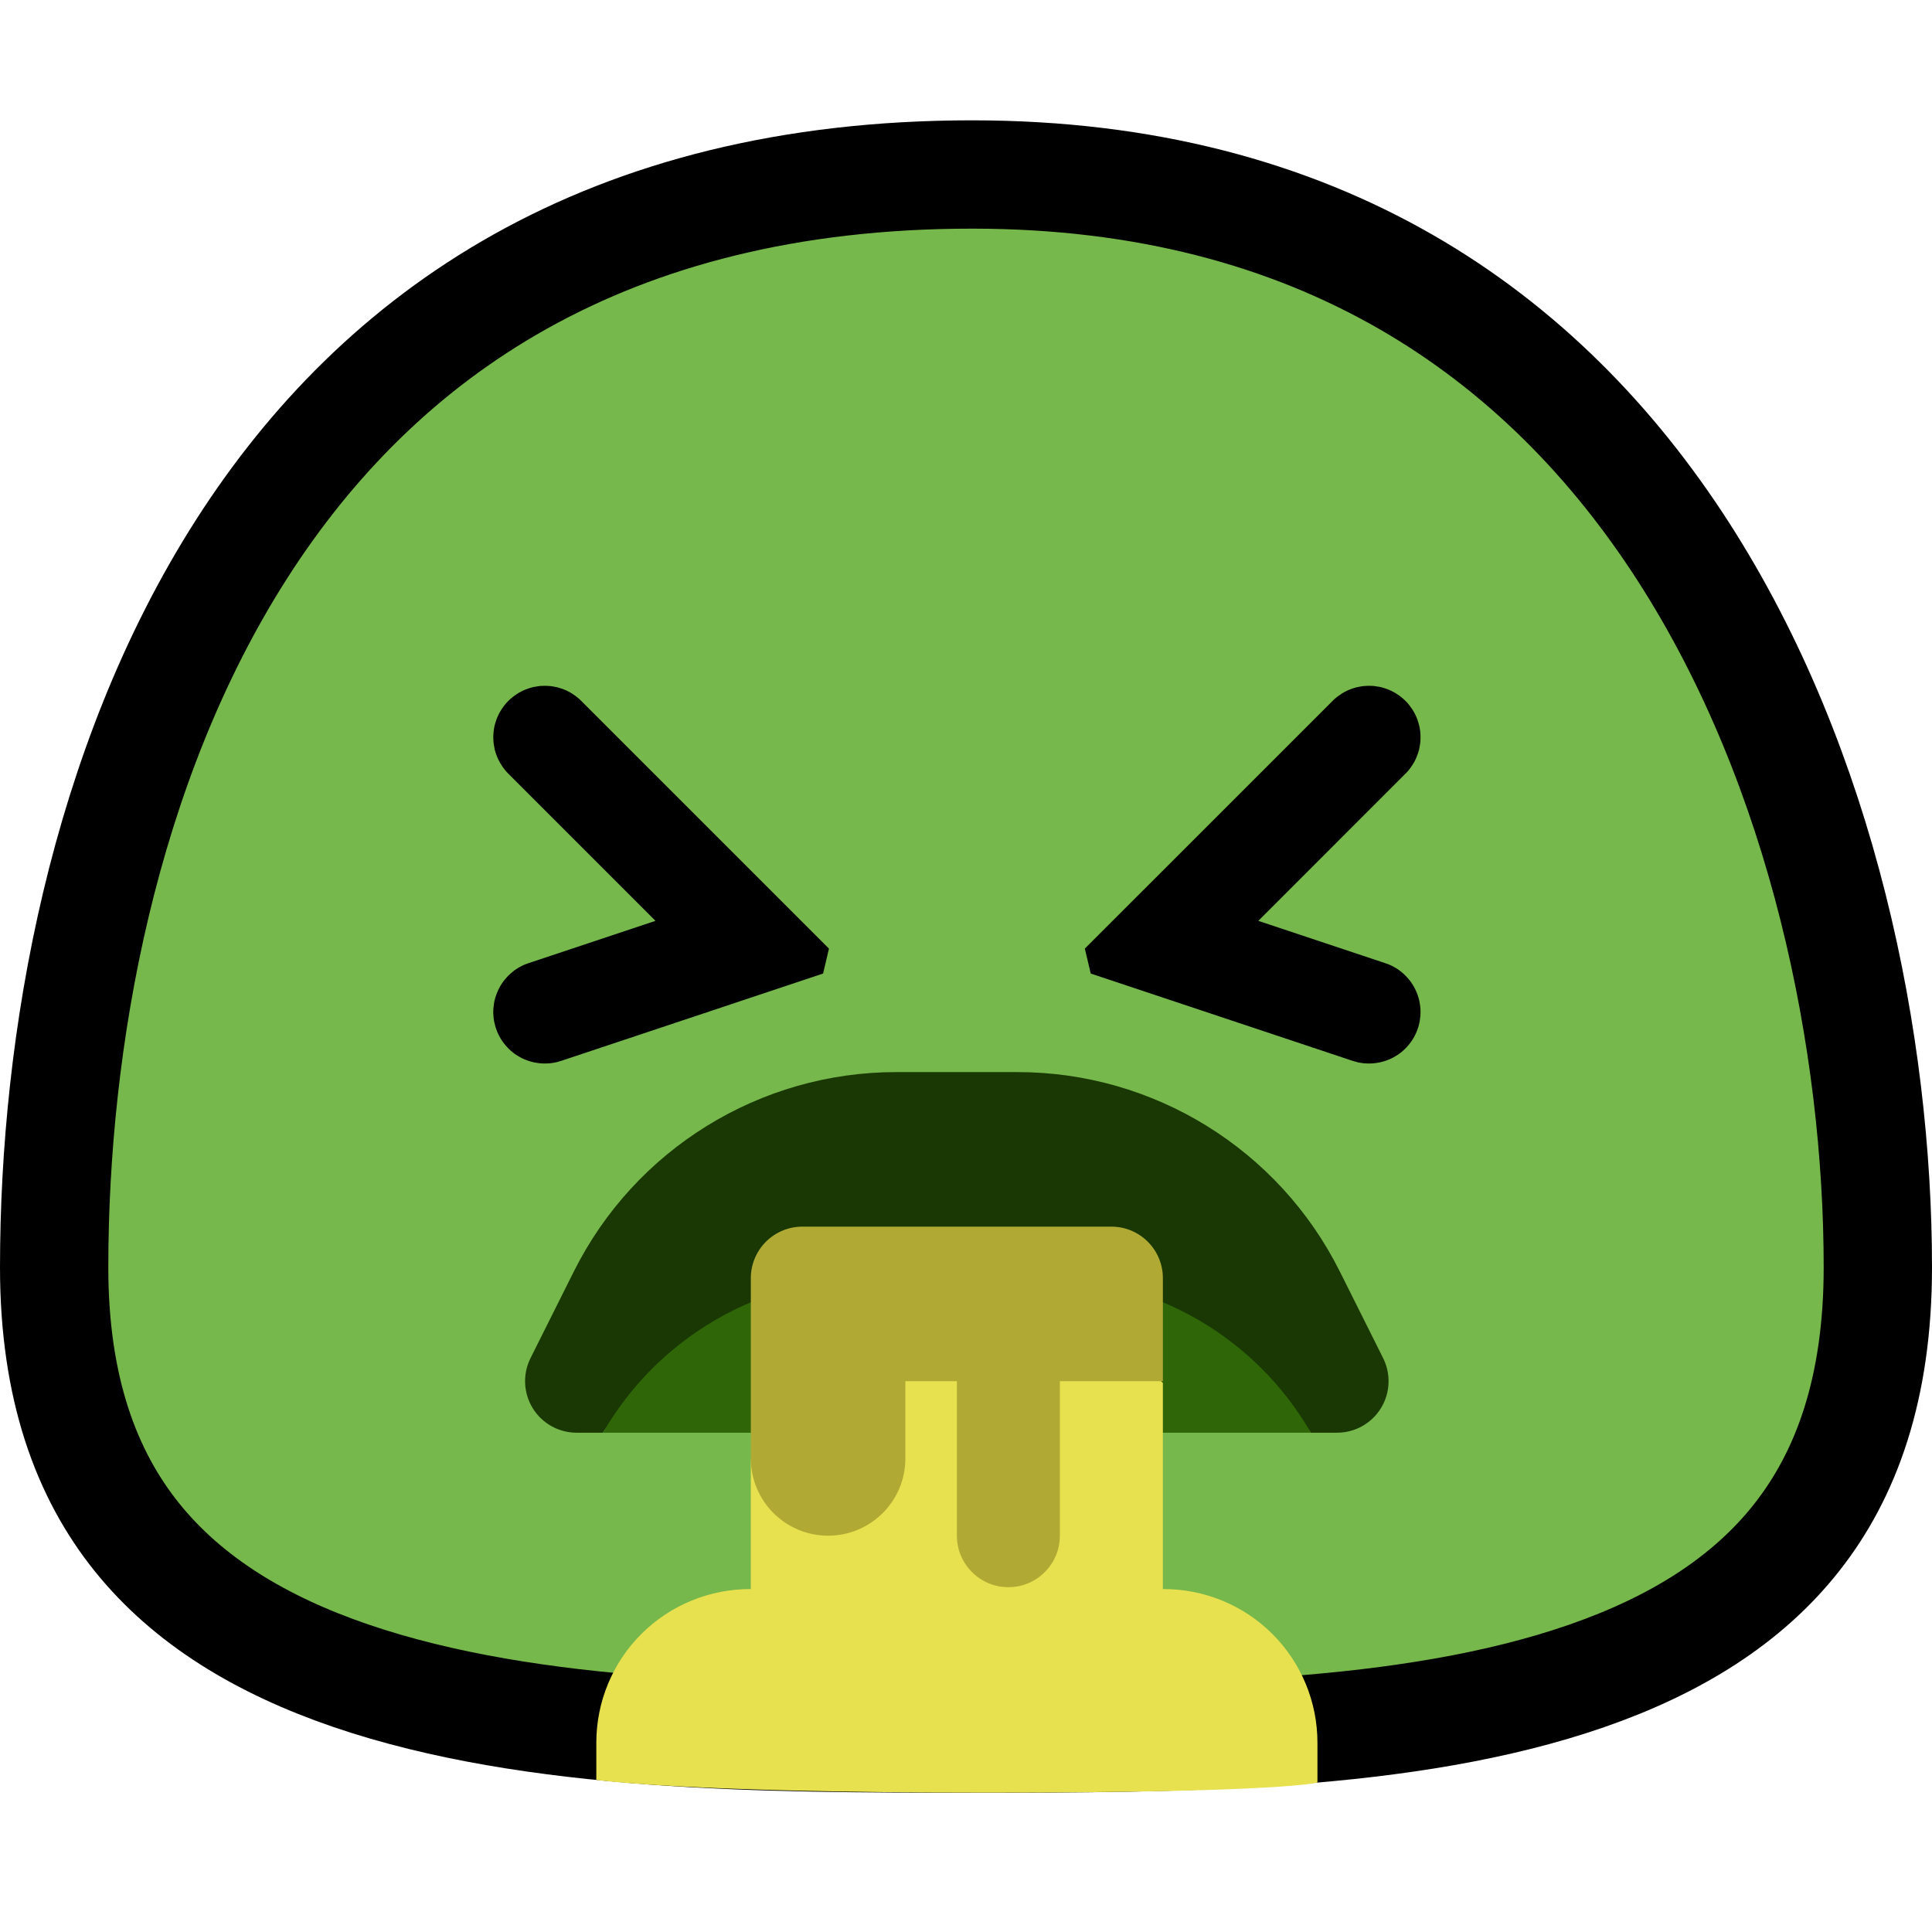
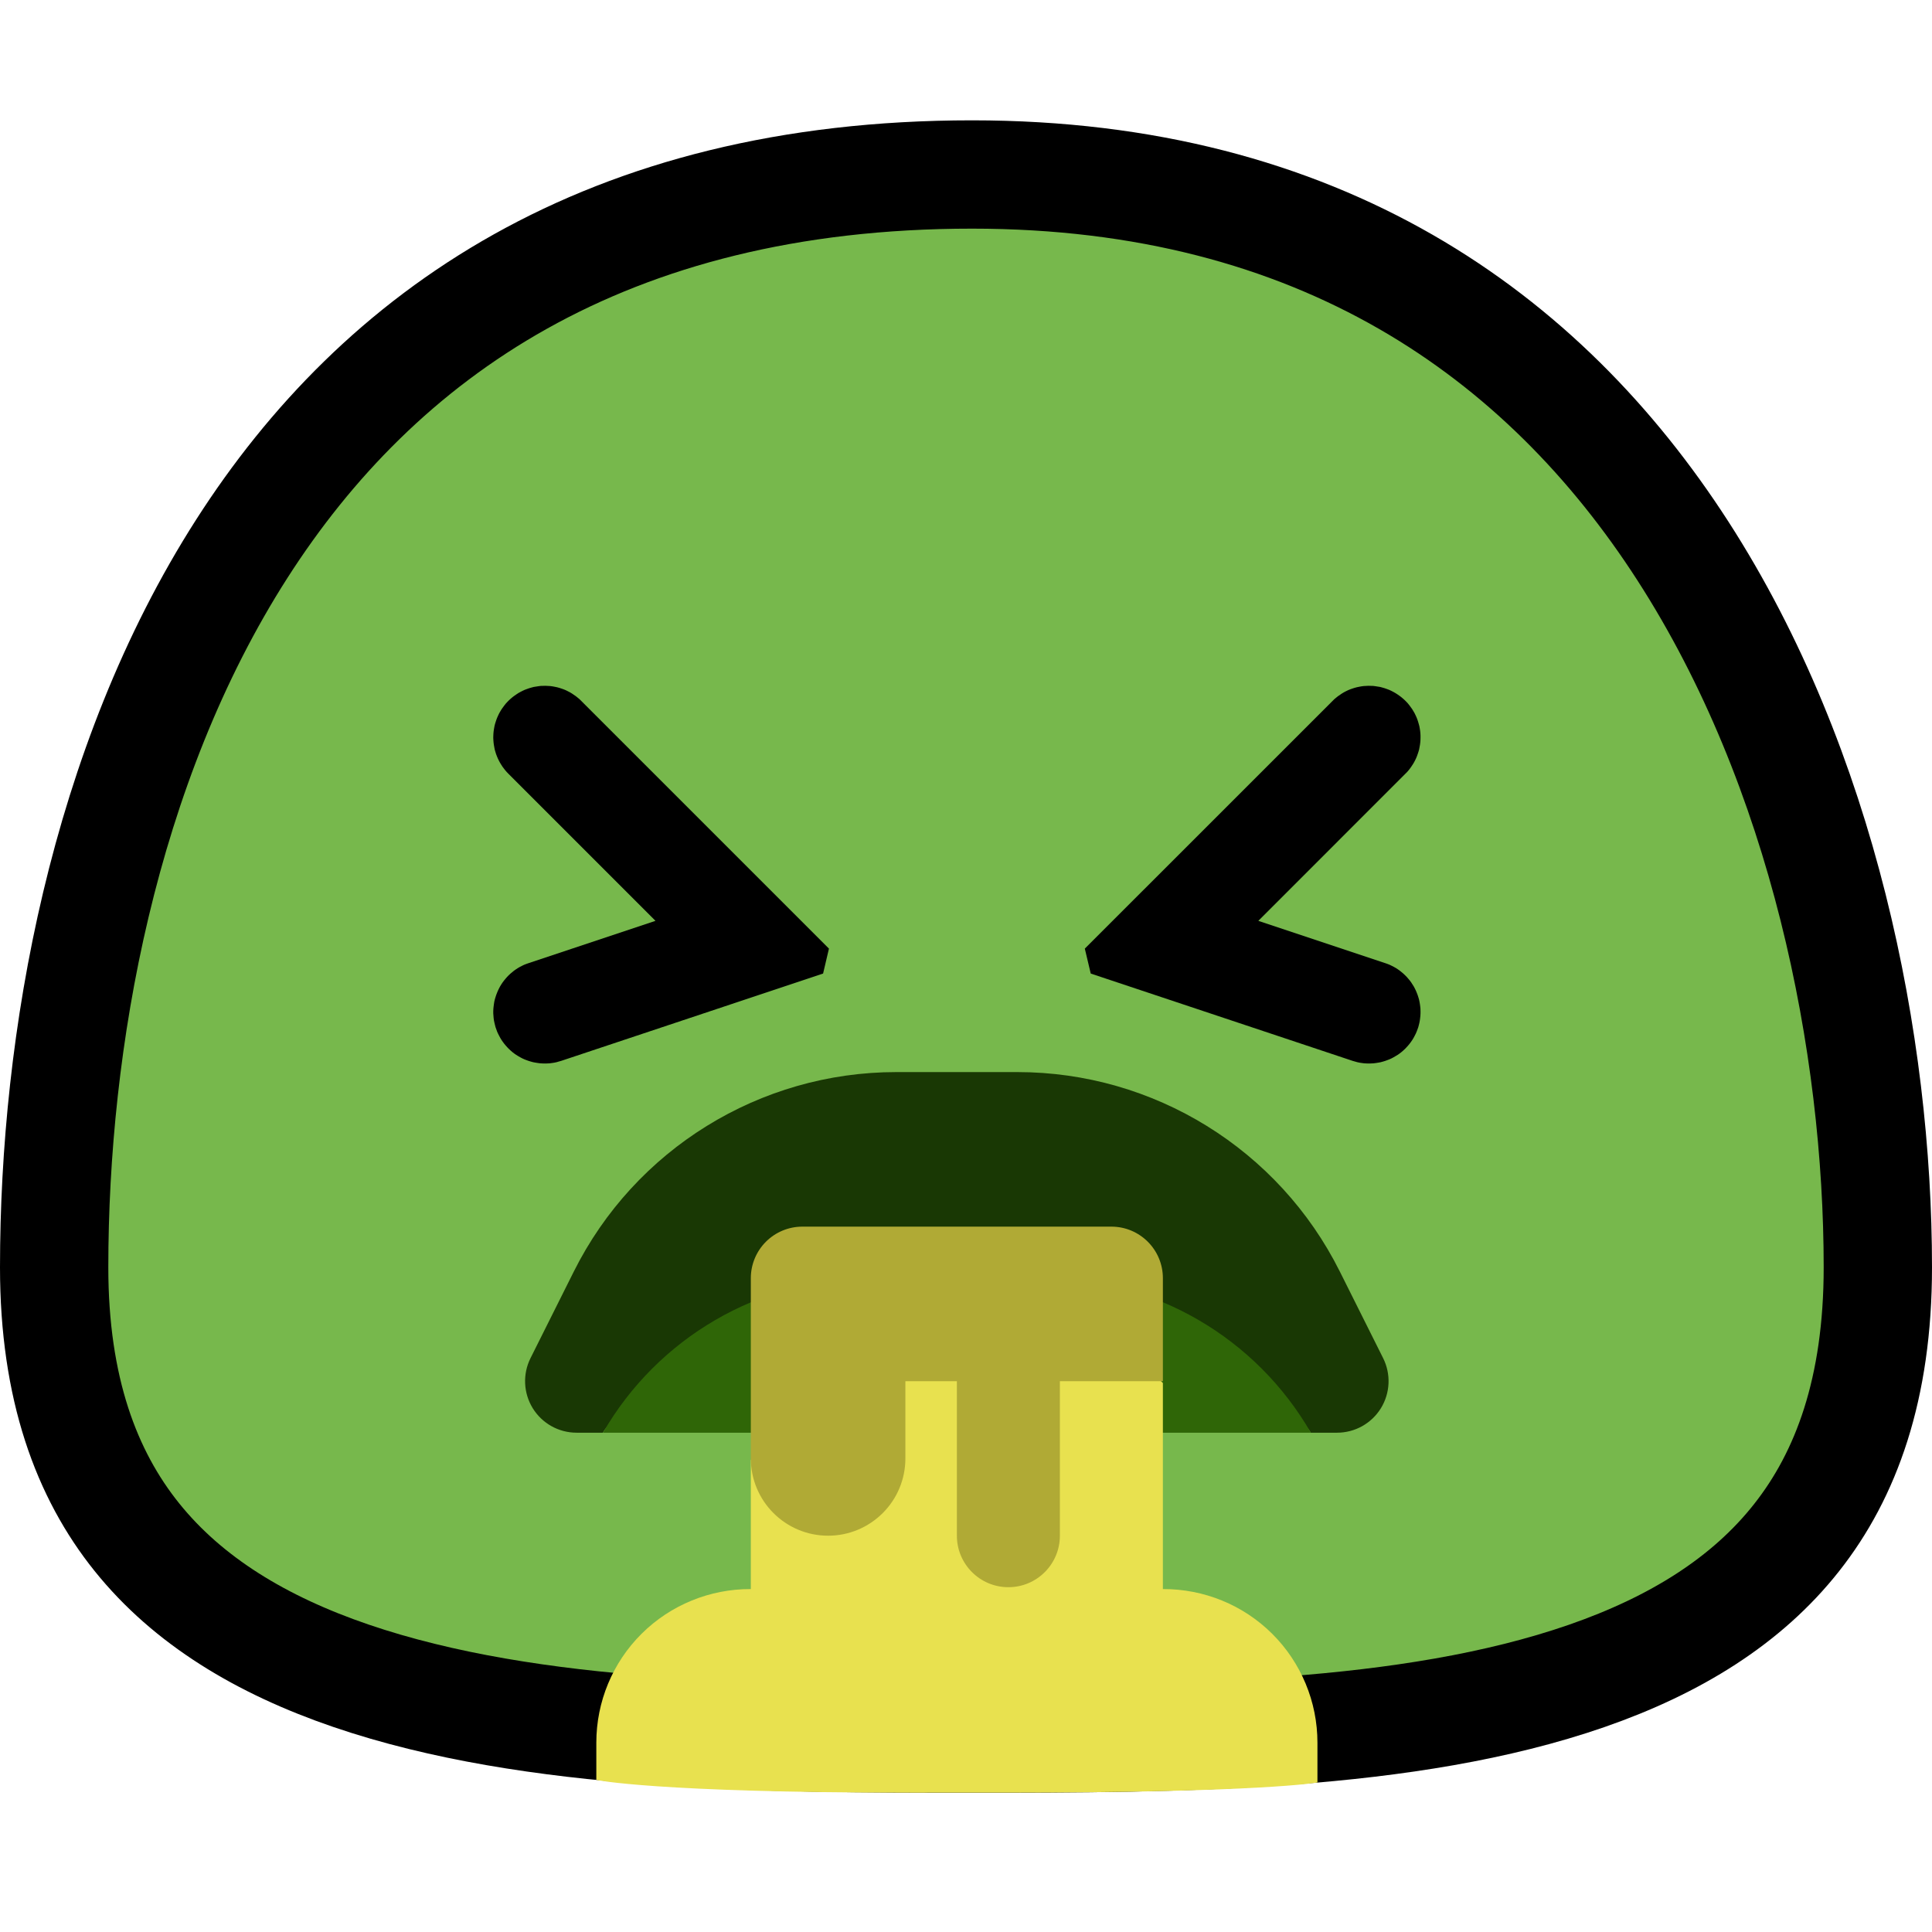
<svg xmlns="http://www.w3.org/2000/svg" width="32" height="32" viewBox="0 0 32 32" fill="none">
  <path d="M31.103 20.992C31.103 23.002 30.578 24.428 29.758 25.467C28.931 26.517 27.742 27.251 26.282 27.758C23.321 28.786 19.51 28.796 16.1 28.796C12.691 28.796 8.827 28.786 5.813 27.756C4.326 27.248 3.112 26.512 2.267 25.46C1.432 24.421 0.897 22.997 0.897 20.992C0.897 17.244 1.704 12.683 4.005 9.089C6.272 5.548 10.018 2.89 16.1 2.89C21.864 2.89 25.569 5.553 27.871 9.121C30.202 12.734 31.103 17.301 31.103 20.992Z" fill="#77B84C" stroke="black" stroke-width="1.794" />
  <path fill-rule="evenodd" clip-rule="evenodd" d="M9.985 23.73H9.55C9.254 23.73 8.98 23.577 8.824 23.325C8.669 23.073 8.655 22.759 8.787 22.495C9 22.069 9.249 21.57 9.505 21.059C10.517 19.035 12.585 17.757 14.846 17.757C15.505 17.757 16.191 17.757 16.85 17.757C19.111 17.757 21.179 19.035 22.191 21.059C22.447 21.57 22.696 22.069 22.909 22.495C23.041 22.759 23.027 23.073 22.872 23.325C22.716 23.577 22.442 23.73 22.146 23.73H21.711C20.81 22.168 10.886 22.168 9.985 23.73Z" fill="#193804" />
  <path fill-rule="evenodd" clip-rule="evenodd" d="M9.987 23.73C10.888 22.168 12.567 21.17 14.421 21.17C15.351 21.17 16.349 21.17 17.279 21.17C19.133 21.17 20.812 22.168 21.712 23.73H9.987Z" fill="#2F6607" />
-   <path fill-rule="evenodd" clip-rule="evenodd" d="M19.261 22.907L18.408 22.054H13.289L12.436 24.187V26.32C12.436 26.32 12.436 26.32 12.435 26.32C11.758 26.317 11.107 26.583 10.627 27.06C10.146 27.538 9.877 28.187 9.877 28.864C9.877 29.424 9.877 29.482 9.877 29.482C9.877 29.482 11.359 29.692 16.341 29.692C21.323 29.692 21.821 29.524 21.821 29.524C21.821 29.524 21.821 29.524 21.821 28.864C21.821 28.187 21.551 27.538 21.071 27.06C20.591 26.583 19.94 26.317 19.262 26.32C19.261 26.32 19.261 26.32 19.261 26.32V22.907Z" fill="#E8E14F" />
+   <path fill-rule="evenodd" clip-rule="evenodd" d="M19.261 22.907L18.408 22.054H13.289L12.436 24.187V26.32C12.436 26.32 12.436 26.32 12.435 26.32C11.758 26.317 11.107 26.583 10.627 27.06C10.146 27.538 9.877 28.187 9.877 28.864C9.877 29.424 9.877 29.482 9.877 29.482C9.877 29.482 10.861 29.692 15.046 29.692C15.405 29.694 12.355 29.692 16.64 29.692C20.924 29.692 21.821 29.524 21.821 29.524C21.821 29.524 21.821 29.524 21.821 28.864C21.821 28.187 21.551 27.538 21.071 27.06C20.591 26.583 19.94 26.317 19.262 26.32C19.261 26.32 19.261 26.32 19.261 26.32V22.907Z" fill="#E8E14F" />
  <path fill-rule="evenodd" clip-rule="evenodd" d="M19.261 21.17C19.261 20.699 18.879 20.317 18.408 20.317C17.097 20.317 14.601 20.317 13.289 20.317C13.063 20.317 12.846 20.407 12.686 20.567C12.526 20.727 12.436 20.944 12.436 21.17C12.436 21.985 12.436 23.224 12.436 24.156C12.436 24.863 13.009 25.436 13.716 25.436C13.717 25.436 13.717 25.436 13.718 25.436C14.056 25.436 14.381 25.301 14.621 25.061C14.861 24.822 14.996 24.497 14.996 24.158C14.996 23.517 14.996 22.877 14.996 22.877H15.849C15.849 22.877 15.849 24.425 15.849 25.436C15.849 25.907 16.231 26.289 16.702 26.289C17.173 26.289 17.555 25.907 17.555 25.436C17.555 24.425 17.555 22.877 17.555 22.877H19.261C19.261 22.877 19.261 21.915 19.261 21.17Z" fill="#B0AA35" />
  <path fill-rule="evenodd" clip-rule="evenodd" d="M22.704 11.36L22.744 11.361L22.782 11.366L22.82 11.372L22.859 11.378L22.896 11.388L22.934 11.399L22.971 11.412L23.006 11.425L23.041 11.441L23.076 11.459L23.11 11.478L23.143 11.499L23.175 11.521L23.206 11.544L23.236 11.569L23.265 11.595L23.292 11.622L23.319 11.651L23.343 11.681L23.366 11.712L23.389 11.744L23.409 11.777L23.429 11.811L23.446 11.846L23.462 11.881L23.476 11.917L23.488 11.953L23.499 11.991L23.509 12.028L23.516 12.067L23.522 12.105L23.526 12.144L23.528 12.183L23.528 12.221L23.527 12.261L23.524 12.299L23.519 12.337L23.512 12.376L23.505 12.414L23.494 12.452L23.482 12.488L23.469 12.525L23.454 12.561L23.437 12.596L23.419 12.63L23.399 12.663L23.377 12.696L23.355 12.727L23.331 12.758L23.306 12.787L23.278 12.815L20.842 15.252L22.945 15.953L22.982 15.966L23.017 15.98L23.052 15.997L23.087 16.015L23.121 16.034L23.153 16.055L23.185 16.078L23.215 16.102L23.245 16.127L23.273 16.154L23.301 16.182L23.326 16.211L23.351 16.241L23.374 16.272L23.395 16.305L23.416 16.338L23.434 16.372L23.451 16.407L23.466 16.443L23.48 16.479L23.492 16.516L23.503 16.553L23.511 16.591L23.518 16.63L23.523 16.668L23.527 16.706L23.528 16.746V16.784L23.526 16.823L23.522 16.862L23.517 16.9L23.51 16.938L23.501 16.976L23.491 17.014L23.478 17.05L23.464 17.087L23.449 17.122L23.431 17.157L23.413 17.191L23.393 17.224L23.371 17.256L23.348 17.287L23.323 17.317L23.297 17.346L23.27 17.374L23.241 17.401L23.212 17.426L23.181 17.45L23.149 17.472L23.116 17.492L23.082 17.512L23.048 17.53L23.013 17.546L22.976 17.56L22.94 17.573L22.903 17.584L22.866 17.594L22.827 17.601L22.789 17.607L22.75 17.612L22.711 17.614L22.673 17.615L22.634 17.614L22.595 17.612L22.557 17.607L22.518 17.601L22.48 17.593L22.442 17.582L22.406 17.572L18.066 16.125L17.968 15.712L22.072 11.609L22.1 11.581L22.129 11.557L22.16 11.532L22.192 11.51L22.224 11.488L22.257 11.468L22.291 11.45L22.326 11.433L22.362 11.418L22.399 11.405L22.436 11.393L22.473 11.383L22.512 11.375L22.55 11.368L22.588 11.363L22.627 11.361L22.666 11.359L22.704 11.36Z" fill="black" />
  <path fill-rule="evenodd" clip-rule="evenodd" d="M9.072 11.361L9.111 11.363L9.149 11.368L9.187 11.375L9.226 11.383L9.263 11.393L9.3 11.405L9.337 11.418L9.373 11.433L9.407 11.45L9.442 11.468L9.475 11.488L9.507 11.51L9.539 11.532L9.57 11.557L9.599 11.581L9.627 11.609L13.73 15.712L13.633 16.125L9.293 17.572L9.256 17.582L9.219 17.593L9.181 17.601L9.142 17.607L9.104 17.612L9.065 17.614L9.026 17.615L8.988 17.614L8.948 17.612L8.91 17.607L8.872 17.601L8.833 17.594L8.796 17.584L8.759 17.573L8.722 17.56L8.686 17.546L8.651 17.53L8.617 17.512L8.582 17.492L8.55 17.472L8.518 17.45L8.487 17.426L8.458 17.401L8.429 17.374L8.402 17.346L8.376 17.317L8.351 17.287L8.328 17.256L8.306 17.224L8.286 17.191L8.268 17.157L8.25 17.122L8.234 17.087L8.221 17.05L8.208 17.014L8.198 16.976L8.189 16.938L8.181 16.9L8.176 16.862L8.173 16.823L8.17 16.784V16.746L8.172 16.706L8.176 16.668L8.181 16.63L8.187 16.591L8.196 16.553L8.207 16.516L8.219 16.479L8.233 16.443L8.248 16.407L8.265 16.372L8.283 16.338L8.303 16.305L8.325 16.272L8.348 16.241L8.373 16.211L8.398 16.182L8.425 16.154L8.454 16.127L8.484 16.102L8.513 16.078L8.546 16.055L8.578 16.034L8.611 16.015L8.646 15.997L8.681 15.98L8.717 15.966L8.754 15.953L10.857 15.252L8.42 12.815L8.393 12.787L8.368 12.758L8.344 12.727L8.321 12.696L8.3 12.663L8.28 12.63L8.262 12.596L8.245 12.561L8.23 12.525L8.216 12.488L8.205 12.452L8.194 12.414L8.187 12.376L8.18 12.337L8.175 12.299L8.172 12.261L8.17 12.221L8.171 12.183L8.173 12.144L8.177 12.105L8.183 12.067L8.19 12.028L8.199 11.991L8.211 11.953L8.223 11.917L8.237 11.881L8.253 11.846L8.27 11.811L8.29 11.777L8.31 11.744L8.333 11.712L8.356 11.681L8.38 11.651L8.407 11.622L8.434 11.595L8.463 11.569L8.493 11.544L8.524 11.521L8.556 11.499L8.588 11.478L8.623 11.459L8.658 11.441L8.693 11.425L8.728 11.412L8.765 11.399L8.803 11.388L8.84 11.378L8.879 11.372L8.917 11.366L8.955 11.361L8.995 11.36L9.033 11.359L9.072 11.361Z" fill="black" />
</svg>
